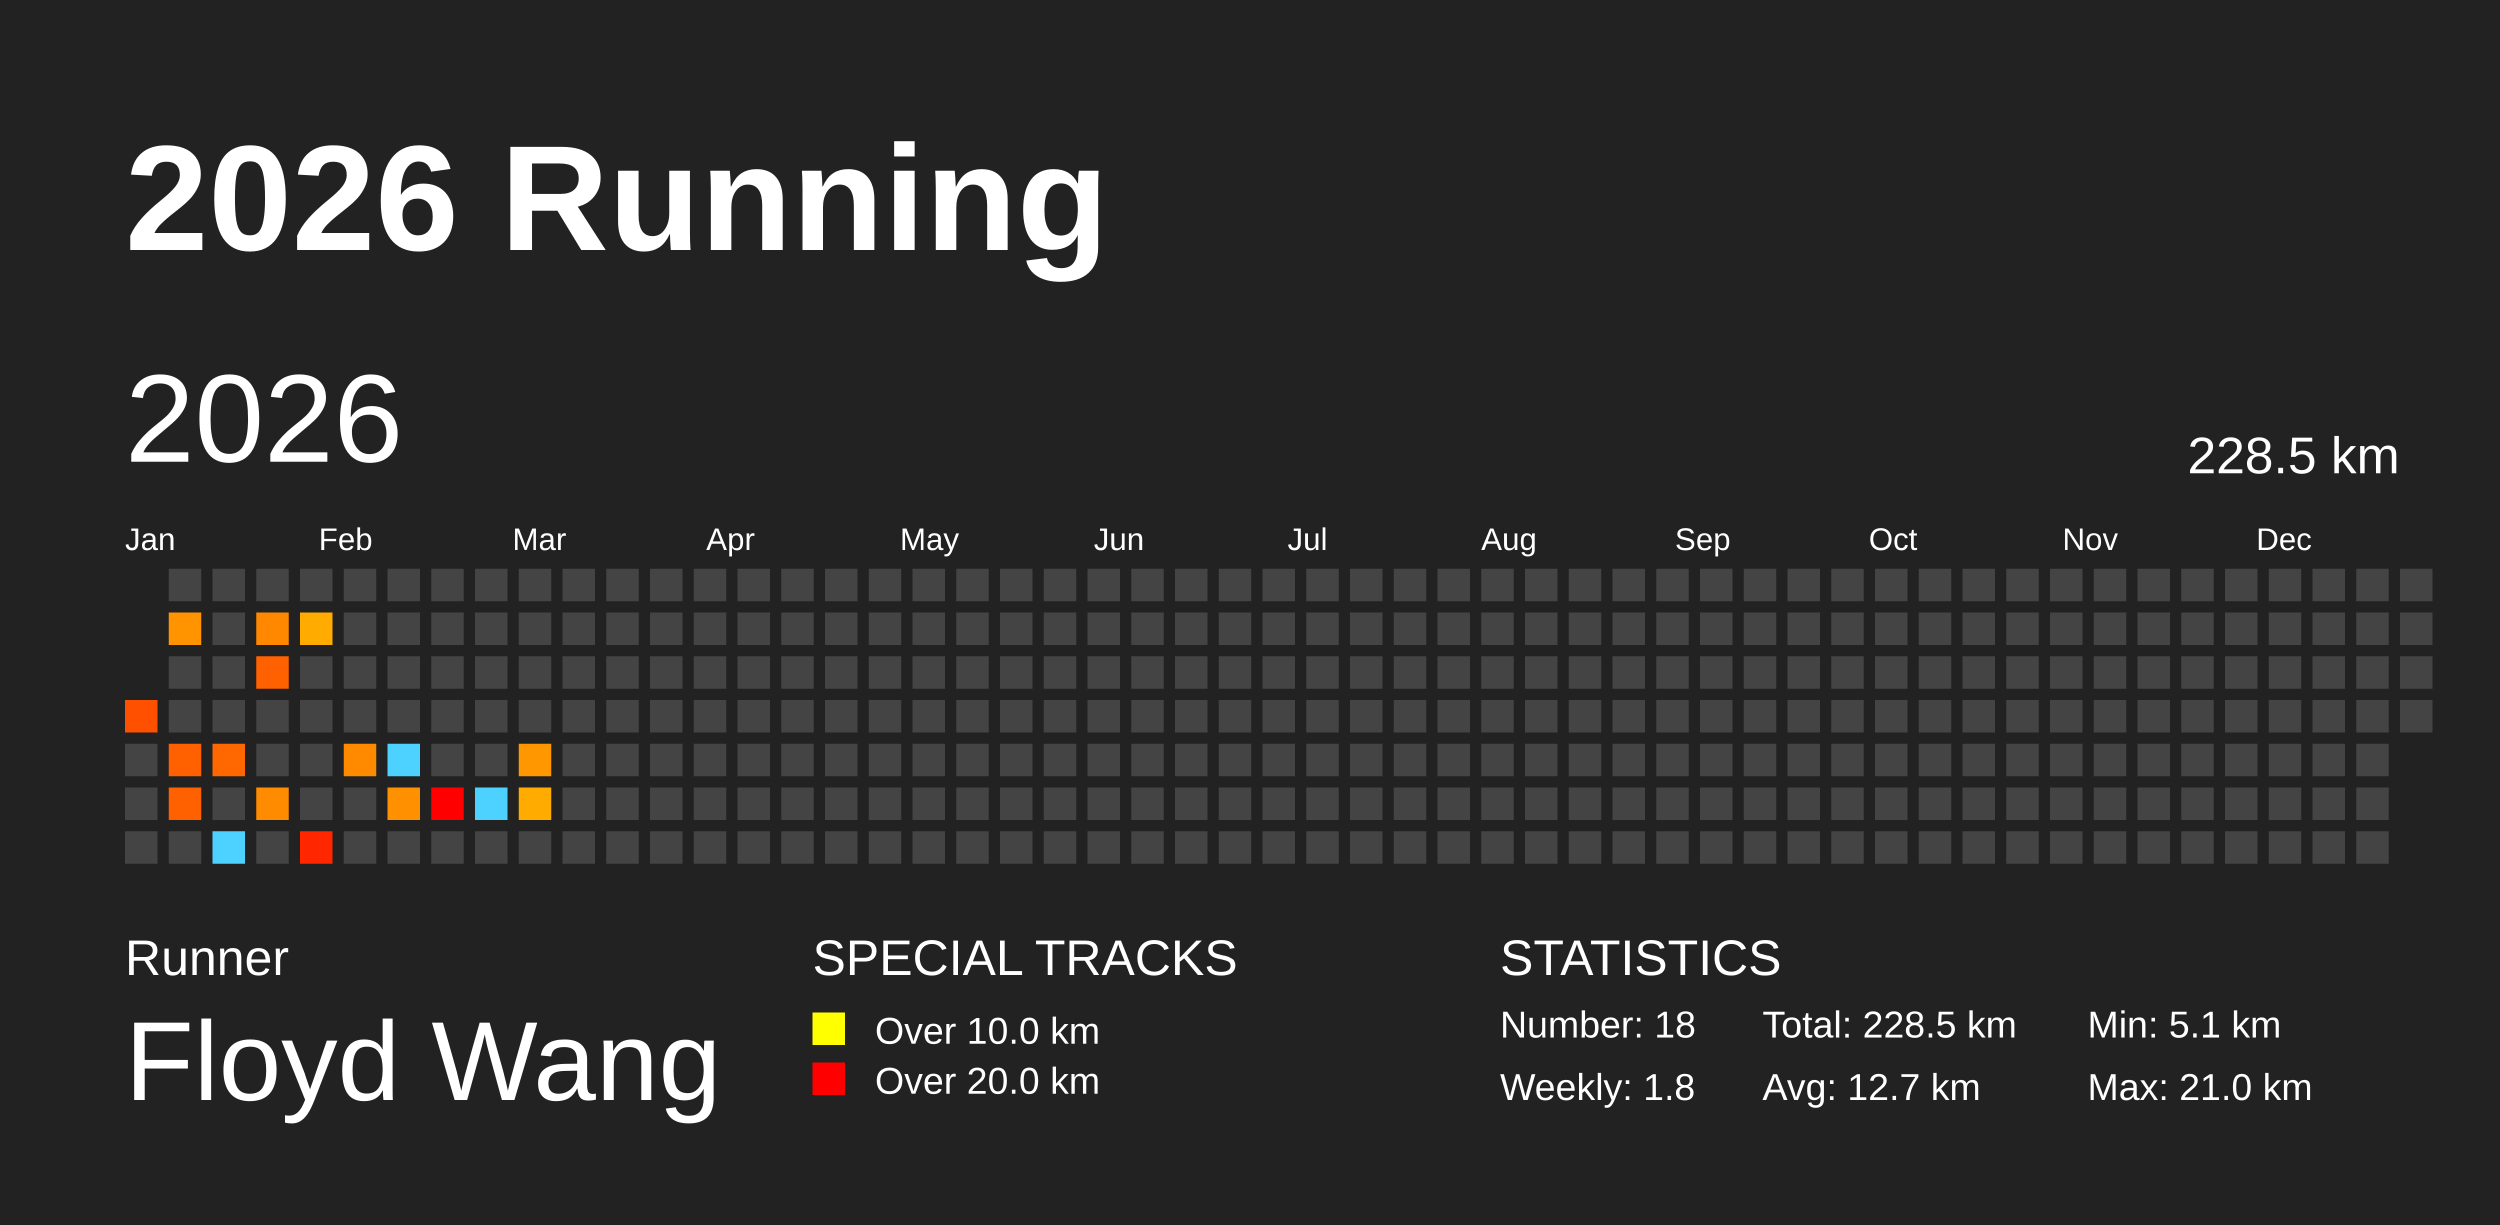
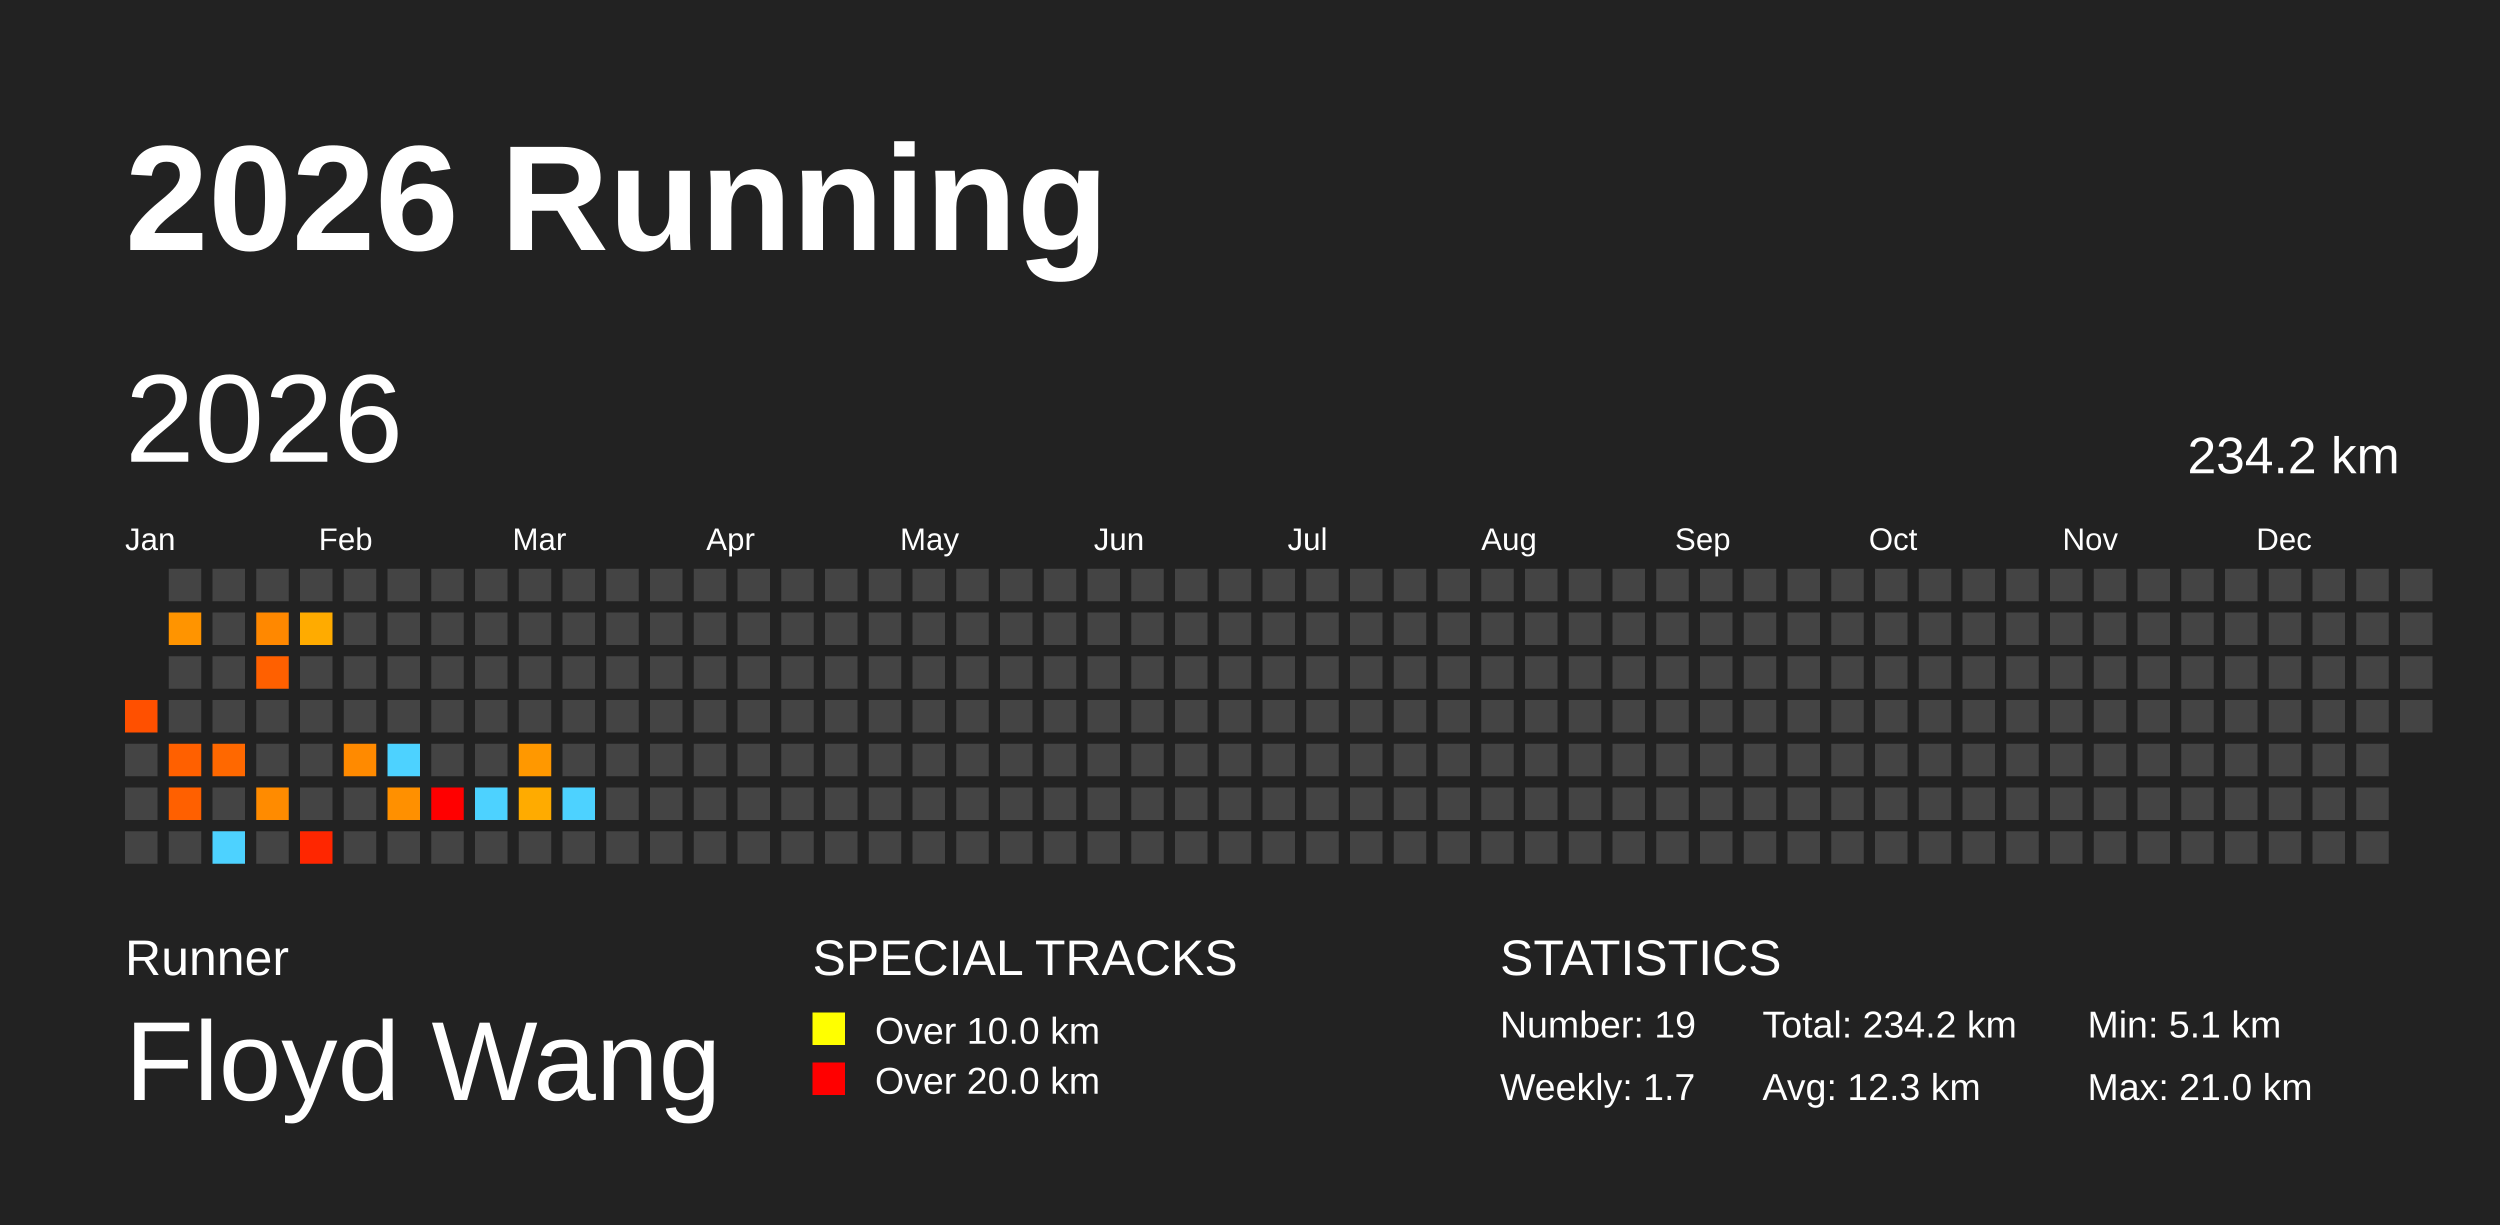
<svg xmlns="http://www.w3.org/2000/svg" baseProfile="full" height="98mm" version="1.1" viewBox="0,0,200,98" width="200mm">
  <defs />
  <rect fill="#222222" height="98" width="200" x="0" y="0" />
  <text fill="#FFFFFF" style="font-size:12px; font-family:Arial; font-weight:bold;" x="10" y="20">2026 Running</text>
  <text fill="#FFFFFF" style="font-size:4px; font-family:Arial" x="10" y="78">Runner</text>
  <text fill="#FFFFFF" style="font-size:9px; font-family:Arial" x="10" y="88">Floyd Wang</text>
  <text fill="#FFFFFF" style="font-size:4px; font-family:Arial" x="65" y="78">SPECIAL TRACKS</text>
  <rect fill="yellow" height="2.6" width="2.6" x="65" y="81" />
  <text fill="#FFFFFF" style="font-size:3px; font-family:Arial" x="70" y="83.5">Over 10.0 km</text>
  <rect fill="red" height="2.6" width="2.6" x="65" y="85" />
  <text fill="#FFFFFF" style="font-size:3px; font-family:Arial" x="70" y="87.5">Over 20.0 km</text>
  <text fill="#FFFFFF" style="font-size:4px; font-family:Arial" x="120" y="78">STATISTICS</text>
-   <text fill="#FFFFFF" style="font-size:3px; font-family:Arial" x="120" y="83">Number: 18</text>
-   <text fill="#FFFFFF" style="font-size:3px; font-family:Arial" x="120" y="88">Weekly: 1.8</text>
-   <text fill="#FFFFFF" style="font-size:3px; font-family:Arial" x="141" y="83">Total: 228.5 km</text>
-   <text fill="#FFFFFF" style="font-size:3px; font-family:Arial" x="141" y="88">Avg: 12.7 km</text>
+   <text fill="#FFFFFF" style="font-size:3px; font-family:Arial" x="120" y="83">Number: 19</text>
+   <text fill="#FFFFFF" style="font-size:3px; font-family:Arial" x="120" y="88">Weekly: 1.7</text>
+   <text fill="#FFFFFF" style="font-size:3px; font-family:Arial" x="141" y="83">Total: 234.2 km</text>
+   <text fill="#FFFFFF" style="font-size:3px; font-family:Arial" x="141" y="88">Avg: 12.3 km</text>
  <text fill="#FFFFFF" style="font-size:3px; font-family:Arial" x="167" y="83">Min: 5.1 km</text>
  <text fill="#FFFFFF" style="font-size:3px; font-family:Arial" x="167" y="88">Max: 21.0 km</text>
  <text dominant-baseline="hanging" fill="#FFFFFF" style="font-size:10.0px; font-family:Arial;" x="10" y="30">2026</text>
-   <text dominant-baseline="hanging" fill="#FFFFFF" style="font-size:4.125px; font-family:Arial;" x="175" y="35">228.5 km</text>
+   <text dominant-baseline="hanging" fill="#FFFFFF" style="font-size:4.125px; font-family:Arial;" x="175" y="35">234.2 km</text>
  <text fill="#FFFFFF" style="font-size:2.5px; font-family:Arial" x="10.0" y="44">Jan</text>
  <text fill="#FFFFFF" style="font-size:2.5px; font-family:Arial" x="25.5" y="44">Feb</text>
  <text fill="#FFFFFF" style="font-size:2.5px; font-family:Arial" x="41.0" y="44">Mar</text>
  <text fill="#FFFFFF" style="font-size:2.5px; font-family:Arial" x="56.5" y="44">Apr</text>
  <text fill="#FFFFFF" style="font-size:2.5px; font-family:Arial" x="72.0" y="44">May</text>
  <text fill="#FFFFFF" style="font-size:2.5px; font-family:Arial" x="87.5" y="44">Jun</text>
  <text fill="#FFFFFF" style="font-size:2.5px; font-family:Arial" x="103.0" y="44">Jul</text>
  <text fill="#FFFFFF" style="font-size:2.5px; font-family:Arial" x="118.5" y="44">Aug</text>
  <text fill="#FFFFFF" style="font-size:2.5px; font-family:Arial" x="134.0" y="44">Sep</text>
  <text fill="#FFFFFF" style="font-size:2.5px; font-family:Arial" x="149.5" y="44">Oct</text>
  <text fill="#FFFFFF" style="font-size:2.5px; font-family:Arial" x="165.0" y="44">Nov</text>
  <text fill="#FFFFFF" style="font-size:2.5px; font-family:Arial" x="180.5" y="44">Dec</text>
  <rect fill="#ff5000" height="2.6" width="2.6" x="10.0" y="56.0" />
  <rect fill="#444444" height="2.6" width="2.6" x="10.0" y="59.5" />
  <rect fill="#444444" height="2.6" width="2.6" x="10.0" y="63.0" />
  <rect fill="#444444" height="2.6" width="2.6" x="10.0" y="66.5" />
  <rect fill="#444444" height="2.6" width="2.6" x="13.5" y="45.5" />
  <rect fill="#ff9400" height="2.6" width="2.6" x="13.5" y="49.0" />
  <rect fill="#444444" height="2.6" width="2.6" x="13.5" y="52.5" />
  <rect fill="#444444" height="2.6" width="2.6" x="13.5" y="56.0" />
  <rect fill="#ff6000" height="2.6" width="2.6" x="13.5" y="59.5" />
  <rect fill="#ff6000" height="2.6" width="2.6" x="13.5" y="63.0" />
  <rect fill="#444444" height="2.6" width="2.6" x="13.5" y="66.5" />
  <rect fill="#444444" height="2.6" width="2.6" x="17.0" y="45.5" />
  <rect fill="#444444" height="2.6" width="2.6" x="17.0" y="49.0" />
  <rect fill="#444444" height="2.6" width="2.6" x="17.0" y="52.5" />
  <rect fill="#444444" height="2.6" width="2.6" x="17.0" y="56.0" />
  <rect fill="#ff6800" height="2.6" width="2.6" x="17.0" y="59.5" />
  <rect fill="#444444" height="2.6" width="2.6" x="17.0" y="63.0" />
  <rect fill="#4dd2ff" height="2.6" width="2.6" x="17.0" y="66.5" />
  <rect fill="#444444" height="2.6" width="2.6" x="20.5" y="45.5" />
  <rect fill="#ff8800" height="2.6" width="2.6" x="20.5" y="49.0" />
  <rect fill="#ff6000" height="2.6" width="2.6" x="20.5" y="52.5" />
  <rect fill="#444444" height="2.6" width="2.6" x="20.5" y="56.0" />
  <rect fill="#444444" height="2.6" width="2.6" x="20.5" y="59.5" />
  <rect fill="#ff8b00" height="2.6" width="2.6" x="20.5" y="63.0" />
  <rect fill="#444444" height="2.6" width="2.6" x="20.5" y="66.5" />
  <rect fill="#444444" height="2.6" width="2.6" x="24.0" y="45.5" />
  <rect fill="#ffab00" height="2.6" width="2.6" x="24.0" y="49.0" />
  <rect fill="#444444" height="2.6" width="2.6" x="24.0" y="52.5" />
  <rect fill="#444444" height="2.6" width="2.6" x="24.0" y="56.0" />
  <rect fill="#444444" height="2.6" width="2.6" x="24.0" y="59.5" />
  <rect fill="#444444" height="2.6" width="2.6" x="24.0" y="63.0" />
  <rect fill="#ff2600" height="2.6" width="2.6" x="24.0" y="66.5" />
  <rect fill="#444444" height="2.6" width="2.6" x="27.5" y="45.5" />
  <rect fill="#444444" height="2.6" width="2.6" x="27.5" y="49.0" />
  <rect fill="#444444" height="2.6" width="2.6" x="27.5" y="52.5" />
  <rect fill="#444444" height="2.6" width="2.6" x="27.5" y="56.0" />
  <rect fill="#ff8a00" height="2.6" width="2.6" x="27.5" y="59.5" />
  <rect fill="#444444" height="2.6" width="2.6" x="27.5" y="63.0" />
  <rect fill="#444444" height="2.6" width="2.6" x="27.5" y="66.5" />
  <rect fill="#444444" height="2.6" width="2.6" x="31.0" y="45.5" />
  <rect fill="#444444" height="2.6" width="2.6" x="31.0" y="49.0" />
  <rect fill="#444444" height="2.6" width="2.6" x="31.0" y="52.5" />
  <rect fill="#444444" height="2.6" width="2.6" x="31.0" y="56.0" />
  <rect fill="#4dd2ff" height="2.6" width="2.6" x="31.0" y="59.5" />
  <rect fill="#ff9000" height="2.6" width="2.6" x="31.0" y="63.0" />
  <rect fill="#444444" height="2.6" width="2.6" x="31.0" y="66.5" />
  <rect fill="#444444" height="2.6" width="2.6" x="34.5" y="45.5" />
  <rect fill="#444444" height="2.6" width="2.6" x="34.5" y="49.0" />
  <rect fill="#444444" height="2.6" width="2.6" x="34.5" y="52.5" />
  <rect fill="#444444" height="2.6" width="2.6" x="34.5" y="56.0" />
  <rect fill="#444444" height="2.6" width="2.6" x="34.5" y="59.5" />
  <rect fill="red" height="2.6" width="2.6" x="34.5" y="63.0" />
  <rect fill="#444444" height="2.6" width="2.6" x="34.5" y="66.5" />
  <rect fill="#444444" height="2.6" width="2.6" x="38.0" y="45.5" />
  <rect fill="#444444" height="2.6" width="2.6" x="38.0" y="49.0" />
  <rect fill="#444444" height="2.6" width="2.6" x="38.0" y="52.5" />
  <rect fill="#444444" height="2.6" width="2.6" x="38.0" y="56.0" />
  <rect fill="#444444" height="2.6" width="2.6" x="38.0" y="59.5" />
  <rect fill="#4dd2ff" height="2.6" width="2.6" x="38.0" y="63.0" />
  <rect fill="#444444" height="2.6" width="2.6" x="38.0" y="66.5" />
  <rect fill="#444444" height="2.6" width="2.6" x="41.5" y="45.5" />
  <rect fill="#444444" height="2.6" width="2.6" x="41.5" y="49.0" />
  <rect fill="#444444" height="2.6" width="2.6" x="41.5" y="52.5" />
  <rect fill="#444444" height="2.6" width="2.6" x="41.5" y="56.0" />
  <rect fill="#ff9800" height="2.6" width="2.6" x="41.5" y="59.5" />
  <rect fill="#ffab00" height="2.6" width="2.6" x="41.5" y="63.0" />
  <rect fill="#444444" height="2.6" width="2.6" x="41.5" y="66.5" />
  <rect fill="#444444" height="2.6" width="2.6" x="45.0" y="45.5" />
  <rect fill="#444444" height="2.6" width="2.6" x="45.0" y="49.0" />
  <rect fill="#444444" height="2.6" width="2.6" x="45.0" y="52.5" />
  <rect fill="#444444" height="2.6" width="2.6" x="45.0" y="56.0" />
  <rect fill="#444444" height="2.6" width="2.6" x="45.0" y="59.5" />
-   <rect fill="#444444" height="2.6" width="2.6" x="45.0" y="63.0" />
+   <rect fill="#4dd2ff" height="2.6" width="2.6" x="45.0" y="63.0" />
  <rect fill="#444444" height="2.6" width="2.6" x="45.0" y="66.5" />
  <rect fill="#444444" height="2.6" width="2.6" x="48.5" y="45.5" />
  <rect fill="#444444" height="2.6" width="2.6" x="48.5" y="49.0" />
  <rect fill="#444444" height="2.6" width="2.6" x="48.5" y="52.5" />
  <rect fill="#444444" height="2.6" width="2.6" x="48.5" y="56.0" />
  <rect fill="#444444" height="2.6" width="2.6" x="48.5" y="59.5" />
  <rect fill="#444444" height="2.6" width="2.6" x="48.5" y="63.0" />
  <rect fill="#444444" height="2.6" width="2.6" x="48.5" y="66.5" />
  <rect fill="#444444" height="2.6" width="2.6" x="52.0" y="45.5" />
  <rect fill="#444444" height="2.6" width="2.6" x="52.0" y="49.0" />
  <rect fill="#444444" height="2.6" width="2.6" x="52.0" y="52.5" />
  <rect fill="#444444" height="2.6" width="2.6" x="52.0" y="56.0" />
  <rect fill="#444444" height="2.6" width="2.6" x="52.0" y="59.5" />
  <rect fill="#444444" height="2.6" width="2.6" x="52.0" y="63.0" />
  <rect fill="#444444" height="2.6" width="2.6" x="52.0" y="66.5" />
  <rect fill="#444444" height="2.6" width="2.6" x="55.5" y="45.5" />
  <rect fill="#444444" height="2.6" width="2.6" x="55.5" y="49.0" />
  <rect fill="#444444" height="2.6" width="2.6" x="55.5" y="52.5" />
  <rect fill="#444444" height="2.6" width="2.6" x="55.5" y="56.0" />
  <rect fill="#444444" height="2.6" width="2.6" x="55.5" y="59.5" />
  <rect fill="#444444" height="2.6" width="2.6" x="55.5" y="63.0" />
  <rect fill="#444444" height="2.6" width="2.6" x="55.5" y="66.5" />
  <rect fill="#444444" height="2.6" width="2.6" x="59.0" y="45.5" />
  <rect fill="#444444" height="2.6" width="2.6" x="59.0" y="49.0" />
  <rect fill="#444444" height="2.6" width="2.6" x="59.0" y="52.5" />
  <rect fill="#444444" height="2.6" width="2.6" x="59.0" y="56.0" />
  <rect fill="#444444" height="2.6" width="2.6" x="59.0" y="59.5" />
  <rect fill="#444444" height="2.6" width="2.6" x="59.0" y="63.0" />
  <rect fill="#444444" height="2.6" width="2.6" x="59.0" y="66.5" />
  <rect fill="#444444" height="2.6" width="2.6" x="62.5" y="45.5" />
  <rect fill="#444444" height="2.6" width="2.6" x="62.5" y="49.0" />
  <rect fill="#444444" height="2.6" width="2.6" x="62.5" y="52.5" />
  <rect fill="#444444" height="2.6" width="2.6" x="62.5" y="56.0" />
  <rect fill="#444444" height="2.6" width="2.6" x="62.5" y="59.5" />
  <rect fill="#444444" height="2.6" width="2.6" x="62.5" y="63.0" />
  <rect fill="#444444" height="2.6" width="2.6" x="62.5" y="66.5" />
  <rect fill="#444444" height="2.6" width="2.6" x="66.0" y="45.5" />
  <rect fill="#444444" height="2.6" width="2.6" x="66.0" y="49.0" />
  <rect fill="#444444" height="2.6" width="2.6" x="66.0" y="52.5" />
  <rect fill="#444444" height="2.6" width="2.6" x="66.0" y="56.0" />
  <rect fill="#444444" height="2.6" width="2.6" x="66.0" y="59.5" />
  <rect fill="#444444" height="2.6" width="2.6" x="66.0" y="63.0" />
  <rect fill="#444444" height="2.6" width="2.6" x="66.0" y="66.5" />
  <rect fill="#444444" height="2.6" width="2.6" x="69.5" y="45.5" />
  <rect fill="#444444" height="2.6" width="2.6" x="69.5" y="49.0" />
  <rect fill="#444444" height="2.6" width="2.6" x="69.5" y="52.5" />
  <rect fill="#444444" height="2.6" width="2.6" x="69.5" y="56.0" />
  <rect fill="#444444" height="2.6" width="2.6" x="69.5" y="59.5" />
  <rect fill="#444444" height="2.6" width="2.6" x="69.5" y="63.0" />
  <rect fill="#444444" height="2.6" width="2.6" x="69.5" y="66.5" />
  <rect fill="#444444" height="2.6" width="2.6" x="73.0" y="45.5" />
  <rect fill="#444444" height="2.6" width="2.6" x="73.0" y="49.0" />
  <rect fill="#444444" height="2.6" width="2.6" x="73.0" y="52.5" />
  <rect fill="#444444" height="2.6" width="2.6" x="73.0" y="56.0" />
  <rect fill="#444444" height="2.6" width="2.6" x="73.0" y="59.5" />
  <rect fill="#444444" height="2.6" width="2.6" x="73.0" y="63.0" />
  <rect fill="#444444" height="2.6" width="2.6" x="73.0" y="66.5" />
  <rect fill="#444444" height="2.6" width="2.6" x="76.5" y="45.5" />
  <rect fill="#444444" height="2.6" width="2.6" x="76.5" y="49.0" />
  <rect fill="#444444" height="2.6" width="2.6" x="76.5" y="52.5" />
  <rect fill="#444444" height="2.6" width="2.6" x="76.5" y="56.0" />
  <rect fill="#444444" height="2.6" width="2.6" x="76.5" y="59.5" />
  <rect fill="#444444" height="2.6" width="2.6" x="76.5" y="63.0" />
  <rect fill="#444444" height="2.6" width="2.6" x="76.5" y="66.5" />
  <rect fill="#444444" height="2.6" width="2.6" x="80.0" y="45.5" />
  <rect fill="#444444" height="2.6" width="2.6" x="80.0" y="49.0" />
  <rect fill="#444444" height="2.6" width="2.6" x="80.0" y="52.5" />
  <rect fill="#444444" height="2.6" width="2.6" x="80.0" y="56.0" />
  <rect fill="#444444" height="2.6" width="2.6" x="80.0" y="59.5" />
  <rect fill="#444444" height="2.6" width="2.6" x="80.0" y="63.0" />
  <rect fill="#444444" height="2.6" width="2.6" x="80.0" y="66.5" />
  <rect fill="#444444" height="2.6" width="2.6" x="83.5" y="45.5" />
  <rect fill="#444444" height="2.6" width="2.6" x="83.5" y="49.0" />
  <rect fill="#444444" height="2.6" width="2.6" x="83.5" y="52.5" />
  <rect fill="#444444" height="2.6" width="2.6" x="83.5" y="56.0" />
  <rect fill="#444444" height="2.6" width="2.6" x="83.5" y="59.5" />
  <rect fill="#444444" height="2.6" width="2.6" x="83.5" y="63.0" />
  <rect fill="#444444" height="2.6" width="2.6" x="83.5" y="66.5" />
  <rect fill="#444444" height="2.6" width="2.6" x="87.0" y="45.5" />
  <rect fill="#444444" height="2.6" width="2.6" x="87.0" y="49.0" />
  <rect fill="#444444" height="2.6" width="2.6" x="87.0" y="52.5" />
  <rect fill="#444444" height="2.6" width="2.6" x="87.0" y="56.0" />
  <rect fill="#444444" height="2.6" width="2.6" x="87.0" y="59.5" />
  <rect fill="#444444" height="2.6" width="2.6" x="87.0" y="63.0" />
  <rect fill="#444444" height="2.6" width="2.6" x="87.0" y="66.5" />
  <rect fill="#444444" height="2.6" width="2.6" x="90.5" y="45.5" />
  <rect fill="#444444" height="2.6" width="2.6" x="90.5" y="49.0" />
  <rect fill="#444444" height="2.6" width="2.6" x="90.5" y="52.5" />
  <rect fill="#444444" height="2.6" width="2.6" x="90.5" y="56.0" />
  <rect fill="#444444" height="2.6" width="2.6" x="90.5" y="59.5" />
  <rect fill="#444444" height="2.6" width="2.6" x="90.5" y="63.0" />
  <rect fill="#444444" height="2.6" width="2.6" x="90.5" y="66.5" />
  <rect fill="#444444" height="2.6" width="2.6" x="94.0" y="45.5" />
  <rect fill="#444444" height="2.6" width="2.6" x="94.0" y="49.0" />
  <rect fill="#444444" height="2.6" width="2.6" x="94.0" y="52.5" />
  <rect fill="#444444" height="2.6" width="2.6" x="94.0" y="56.0" />
  <rect fill="#444444" height="2.6" width="2.6" x="94.0" y="59.5" />
  <rect fill="#444444" height="2.6" width="2.6" x="94.0" y="63.0" />
  <rect fill="#444444" height="2.6" width="2.6" x="94.0" y="66.5" />
  <rect fill="#444444" height="2.6" width="2.6" x="97.5" y="45.5" />
  <rect fill="#444444" height="2.6" width="2.6" x="97.5" y="49.0" />
  <rect fill="#444444" height="2.6" width="2.6" x="97.5" y="52.5" />
  <rect fill="#444444" height="2.6" width="2.6" x="97.5" y="56.0" />
  <rect fill="#444444" height="2.6" width="2.6" x="97.5" y="59.5" />
  <rect fill="#444444" height="2.6" width="2.6" x="97.5" y="63.0" />
  <rect fill="#444444" height="2.6" width="2.6" x="97.5" y="66.5" />
  <rect fill="#444444" height="2.6" width="2.6" x="101.0" y="45.5" />
  <rect fill="#444444" height="2.6" width="2.6" x="101.0" y="49.0" />
  <rect fill="#444444" height="2.6" width="2.6" x="101.0" y="52.5" />
  <rect fill="#444444" height="2.6" width="2.6" x="101.0" y="56.0" />
  <rect fill="#444444" height="2.6" width="2.6" x="101.0" y="59.5" />
  <rect fill="#444444" height="2.6" width="2.6" x="101.0" y="63.0" />
  <rect fill="#444444" height="2.6" width="2.6" x="101.0" y="66.5" />
  <rect fill="#444444" height="2.6" width="2.6" x="104.5" y="45.5" />
  <rect fill="#444444" height="2.6" width="2.6" x="104.5" y="49.0" />
  <rect fill="#444444" height="2.6" width="2.6" x="104.5" y="52.5" />
  <rect fill="#444444" height="2.6" width="2.6" x="104.5" y="56.0" />
  <rect fill="#444444" height="2.6" width="2.6" x="104.5" y="59.5" />
  <rect fill="#444444" height="2.6" width="2.6" x="104.5" y="63.0" />
  <rect fill="#444444" height="2.6" width="2.6" x="104.5" y="66.5" />
  <rect fill="#444444" height="2.6" width="2.6" x="108.0" y="45.5" />
  <rect fill="#444444" height="2.6" width="2.6" x="108.0" y="49.0" />
  <rect fill="#444444" height="2.6" width="2.6" x="108.0" y="52.5" />
  <rect fill="#444444" height="2.6" width="2.6" x="108.0" y="56.0" />
  <rect fill="#444444" height="2.6" width="2.6" x="108.0" y="59.5" />
  <rect fill="#444444" height="2.6" width="2.6" x="108.0" y="63.0" />
  <rect fill="#444444" height="2.6" width="2.6" x="108.0" y="66.5" />
  <rect fill="#444444" height="2.6" width="2.6" x="111.5" y="45.5" />
  <rect fill="#444444" height="2.6" width="2.6" x="111.5" y="49.0" />
  <rect fill="#444444" height="2.6" width="2.6" x="111.5" y="52.5" />
  <rect fill="#444444" height="2.6" width="2.6" x="111.5" y="56.0" />
  <rect fill="#444444" height="2.6" width="2.6" x="111.5" y="59.5" />
  <rect fill="#444444" height="2.6" width="2.6" x="111.5" y="63.0" />
  <rect fill="#444444" height="2.6" width="2.6" x="111.5" y="66.5" />
  <rect fill="#444444" height="2.6" width="2.6" x="115.0" y="45.5" />
  <rect fill="#444444" height="2.6" width="2.6" x="115.0" y="49.0" />
  <rect fill="#444444" height="2.6" width="2.6" x="115.0" y="52.5" />
  <rect fill="#444444" height="2.6" width="2.6" x="115.0" y="56.0" />
  <rect fill="#444444" height="2.6" width="2.6" x="115.0" y="59.5" />
  <rect fill="#444444" height="2.6" width="2.6" x="115.0" y="63.0" />
  <rect fill="#444444" height="2.6" width="2.6" x="115.0" y="66.5" />
  <rect fill="#444444" height="2.6" width="2.6" x="118.5" y="45.5" />
  <rect fill="#444444" height="2.6" width="2.6" x="118.5" y="49.0" />
  <rect fill="#444444" height="2.6" width="2.6" x="118.5" y="52.5" />
  <rect fill="#444444" height="2.6" width="2.6" x="118.5" y="56.0" />
  <rect fill="#444444" height="2.6" width="2.6" x="118.5" y="59.5" />
  <rect fill="#444444" height="2.6" width="2.6" x="118.5" y="63.0" />
  <rect fill="#444444" height="2.6" width="2.6" x="118.5" y="66.5" />
  <rect fill="#444444" height="2.6" width="2.6" x="122.0" y="45.5" />
  <rect fill="#444444" height="2.6" width="2.6" x="122.0" y="49.0" />
  <rect fill="#444444" height="2.6" width="2.6" x="122.0" y="52.5" />
  <rect fill="#444444" height="2.6" width="2.6" x="122.0" y="56.0" />
  <rect fill="#444444" height="2.6" width="2.6" x="122.0" y="59.5" />
  <rect fill="#444444" height="2.6" width="2.6" x="122.0" y="63.0" />
  <rect fill="#444444" height="2.6" width="2.6" x="122.0" y="66.5" />
  <rect fill="#444444" height="2.6" width="2.6" x="125.5" y="45.5" />
  <rect fill="#444444" height="2.6" width="2.6" x="125.5" y="49.0" />
  <rect fill="#444444" height="2.6" width="2.6" x="125.5" y="52.5" />
  <rect fill="#444444" height="2.6" width="2.6" x="125.5" y="56.0" />
  <rect fill="#444444" height="2.6" width="2.6" x="125.5" y="59.5" />
  <rect fill="#444444" height="2.6" width="2.6" x="125.5" y="63.0" />
  <rect fill="#444444" height="2.6" width="2.6" x="125.5" y="66.5" />
  <rect fill="#444444" height="2.6" width="2.6" x="129.0" y="45.5" />
  <rect fill="#444444" height="2.6" width="2.6" x="129.0" y="49.0" />
  <rect fill="#444444" height="2.6" width="2.6" x="129.0" y="52.5" />
  <rect fill="#444444" height="2.6" width="2.6" x="129.0" y="56.0" />
  <rect fill="#444444" height="2.6" width="2.6" x="129.0" y="59.5" />
  <rect fill="#444444" height="2.6" width="2.6" x="129.0" y="63.0" />
  <rect fill="#444444" height="2.6" width="2.6" x="129.0" y="66.5" />
  <rect fill="#444444" height="2.6" width="2.6" x="132.5" y="45.5" />
  <rect fill="#444444" height="2.6" width="2.6" x="132.5" y="49.0" />
  <rect fill="#444444" height="2.6" width="2.6" x="132.5" y="52.5" />
  <rect fill="#444444" height="2.6" width="2.6" x="132.5" y="56.0" />
  <rect fill="#444444" height="2.6" width="2.6" x="132.5" y="59.5" />
  <rect fill="#444444" height="2.6" width="2.6" x="132.5" y="63.0" />
  <rect fill="#444444" height="2.6" width="2.6" x="132.5" y="66.5" />
  <rect fill="#444444" height="2.6" width="2.6" x="136.0" y="45.5" />
  <rect fill="#444444" height="2.6" width="2.6" x="136.0" y="49.0" />
  <rect fill="#444444" height="2.6" width="2.6" x="136.0" y="52.5" />
  <rect fill="#444444" height="2.6" width="2.6" x="136.0" y="56.0" />
  <rect fill="#444444" height="2.6" width="2.6" x="136.0" y="59.5" />
  <rect fill="#444444" height="2.6" width="2.6" x="136.0" y="63.0" />
  <rect fill="#444444" height="2.6" width="2.6" x="136.0" y="66.5" />
  <rect fill="#444444" height="2.6" width="2.6" x="139.5" y="45.5" />
  <rect fill="#444444" height="2.6" width="2.6" x="139.5" y="49.0" />
  <rect fill="#444444" height="2.6" width="2.6" x="139.5" y="52.5" />
  <rect fill="#444444" height="2.6" width="2.6" x="139.5" y="56.0" />
  <rect fill="#444444" height="2.6" width="2.6" x="139.5" y="59.5" />
  <rect fill="#444444" height="2.6" width="2.6" x="139.5" y="63.0" />
  <rect fill="#444444" height="2.6" width="2.6" x="139.5" y="66.5" />
  <rect fill="#444444" height="2.6" width="2.6" x="143.0" y="45.5" />
  <rect fill="#444444" height="2.6" width="2.6" x="143.0" y="49.0" />
  <rect fill="#444444" height="2.6" width="2.6" x="143.0" y="52.5" />
  <rect fill="#444444" height="2.6" width="2.6" x="143.0" y="56.0" />
  <rect fill="#444444" height="2.6" width="2.6" x="143.0" y="59.5" />
  <rect fill="#444444" height="2.6" width="2.6" x="143.0" y="63.0" />
  <rect fill="#444444" height="2.6" width="2.6" x="143.0" y="66.5" />
  <rect fill="#444444" height="2.6" width="2.6" x="146.5" y="45.5" />
  <rect fill="#444444" height="2.6" width="2.6" x="146.5" y="49.0" />
  <rect fill="#444444" height="2.6" width="2.6" x="146.5" y="52.5" />
  <rect fill="#444444" height="2.6" width="2.6" x="146.5" y="56.0" />
  <rect fill="#444444" height="2.6" width="2.6" x="146.5" y="59.5" />
  <rect fill="#444444" height="2.6" width="2.6" x="146.5" y="63.0" />
  <rect fill="#444444" height="2.6" width="2.6" x="146.5" y="66.5" />
  <rect fill="#444444" height="2.6" width="2.6" x="150.0" y="45.5" />
  <rect fill="#444444" height="2.6" width="2.6" x="150.0" y="49.0" />
  <rect fill="#444444" height="2.6" width="2.6" x="150.0" y="52.5" />
  <rect fill="#444444" height="2.6" width="2.6" x="150.0" y="56.0" />
  <rect fill="#444444" height="2.6" width="2.6" x="150.0" y="59.5" />
  <rect fill="#444444" height="2.6" width="2.6" x="150.0" y="63.0" />
  <rect fill="#444444" height="2.6" width="2.6" x="150.0" y="66.5" />
  <rect fill="#444444" height="2.6" width="2.6" x="153.5" y="45.5" />
  <rect fill="#444444" height="2.6" width="2.6" x="153.5" y="49.0" />
  <rect fill="#444444" height="2.6" width="2.6" x="153.5" y="52.5" />
  <rect fill="#444444" height="2.6" width="2.6" x="153.5" y="56.0" />
  <rect fill="#444444" height="2.6" width="2.6" x="153.5" y="59.5" />
  <rect fill="#444444" height="2.6" width="2.6" x="153.5" y="63.0" />
  <rect fill="#444444" height="2.6" width="2.6" x="153.5" y="66.5" />
  <rect fill="#444444" height="2.6" width="2.6" x="157.0" y="45.5" />
  <rect fill="#444444" height="2.6" width="2.6" x="157.0" y="49.0" />
  <rect fill="#444444" height="2.6" width="2.6" x="157.0" y="52.5" />
  <rect fill="#444444" height="2.6" width="2.6" x="157.0" y="56.0" />
  <rect fill="#444444" height="2.6" width="2.6" x="157.0" y="59.5" />
  <rect fill="#444444" height="2.6" width="2.6" x="157.0" y="63.0" />
  <rect fill="#444444" height="2.6" width="2.6" x="157.0" y="66.5" />
  <rect fill="#444444" height="2.6" width="2.6" x="160.5" y="45.5" />
  <rect fill="#444444" height="2.6" width="2.6" x="160.5" y="49.0" />
  <rect fill="#444444" height="2.6" width="2.6" x="160.5" y="52.5" />
  <rect fill="#444444" height="2.6" width="2.6" x="160.5" y="56.0" />
  <rect fill="#444444" height="2.6" width="2.6" x="160.5" y="59.5" />
  <rect fill="#444444" height="2.6" width="2.6" x="160.5" y="63.0" />
  <rect fill="#444444" height="2.6" width="2.6" x="160.5" y="66.5" />
  <rect fill="#444444" height="2.6" width="2.6" x="164.0" y="45.5" />
  <rect fill="#444444" height="2.6" width="2.6" x="164.0" y="49.0" />
  <rect fill="#444444" height="2.6" width="2.6" x="164.0" y="52.5" />
  <rect fill="#444444" height="2.6" width="2.6" x="164.0" y="56.0" />
  <rect fill="#444444" height="2.6" width="2.6" x="164.0" y="59.5" />
  <rect fill="#444444" height="2.6" width="2.6" x="164.0" y="63.0" />
  <rect fill="#444444" height="2.6" width="2.6" x="164.0" y="66.5" />
  <rect fill="#444444" height="2.6" width="2.6" x="167.5" y="45.5" />
  <rect fill="#444444" height="2.6" width="2.6" x="167.5" y="49.0" />
  <rect fill="#444444" height="2.6" width="2.6" x="167.5" y="52.5" />
  <rect fill="#444444" height="2.6" width="2.6" x="167.5" y="56.0" />
  <rect fill="#444444" height="2.6" width="2.6" x="167.5" y="59.5" />
  <rect fill="#444444" height="2.6" width="2.6" x="167.5" y="63.0" />
  <rect fill="#444444" height="2.6" width="2.6" x="167.5" y="66.5" />
  <rect fill="#444444" height="2.6" width="2.6" x="171.0" y="45.5" />
  <rect fill="#444444" height="2.6" width="2.6" x="171.0" y="49.0" />
  <rect fill="#444444" height="2.6" width="2.6" x="171.0" y="52.5" />
  <rect fill="#444444" height="2.6" width="2.6" x="171.0" y="56.0" />
  <rect fill="#444444" height="2.6" width="2.6" x="171.0" y="59.5" />
  <rect fill="#444444" height="2.6" width="2.6" x="171.0" y="63.0" />
  <rect fill="#444444" height="2.6" width="2.6" x="171.0" y="66.5" />
  <rect fill="#444444" height="2.6" width="2.6" x="174.5" y="45.5" />
  <rect fill="#444444" height="2.6" width="2.6" x="174.5" y="49.0" />
  <rect fill="#444444" height="2.6" width="2.6" x="174.5" y="52.5" />
  <rect fill="#444444" height="2.6" width="2.6" x="174.5" y="56.0" />
  <rect fill="#444444" height="2.6" width="2.6" x="174.5" y="59.5" />
  <rect fill="#444444" height="2.6" width="2.6" x="174.5" y="63.0" />
  <rect fill="#444444" height="2.6" width="2.6" x="174.5" y="66.5" />
  <rect fill="#444444" height="2.6" width="2.6" x="178.0" y="45.5" />
  <rect fill="#444444" height="2.6" width="2.6" x="178.0" y="49.0" />
  <rect fill="#444444" height="2.6" width="2.6" x="178.0" y="52.5" />
  <rect fill="#444444" height="2.6" width="2.6" x="178.0" y="56.0" />
  <rect fill="#444444" height="2.6" width="2.6" x="178.0" y="59.5" />
  <rect fill="#444444" height="2.6" width="2.6" x="178.0" y="63.0" />
  <rect fill="#444444" height="2.6" width="2.6" x="178.0" y="66.5" />
  <rect fill="#444444" height="2.6" width="2.6" x="181.5" y="45.5" />
  <rect fill="#444444" height="2.6" width="2.6" x="181.5" y="49.0" />
  <rect fill="#444444" height="2.6" width="2.6" x="181.5" y="52.5" />
  <rect fill="#444444" height="2.6" width="2.6" x="181.5" y="56.0" />
  <rect fill="#444444" height="2.6" width="2.6" x="181.5" y="59.5" />
  <rect fill="#444444" height="2.6" width="2.6" x="181.5" y="63.0" />
  <rect fill="#444444" height="2.6" width="2.6" x="181.5" y="66.5" />
  <rect fill="#444444" height="2.6" width="2.6" x="185.0" y="45.5" />
  <rect fill="#444444" height="2.6" width="2.6" x="185.0" y="49.0" />
  <rect fill="#444444" height="2.6" width="2.6" x="185.0" y="52.5" />
  <rect fill="#444444" height="2.6" width="2.6" x="185.0" y="56.0" />
  <rect fill="#444444" height="2.6" width="2.6" x="185.0" y="59.5" />
  <rect fill="#444444" height="2.6" width="2.6" x="185.0" y="63.0" />
  <rect fill="#444444" height="2.6" width="2.6" x="185.0" y="66.5" />
  <rect fill="#444444" height="2.6" width="2.6" x="188.5" y="45.5" />
  <rect fill="#444444" height="2.6" width="2.6" x="188.5" y="49.0" />
  <rect fill="#444444" height="2.6" width="2.6" x="188.5" y="52.5" />
  <rect fill="#444444" height="2.6" width="2.6" x="188.5" y="56.0" />
  <rect fill="#444444" height="2.6" width="2.6" x="188.5" y="59.5" />
  <rect fill="#444444" height="2.6" width="2.6" x="188.5" y="63.0" />
  <rect fill="#444444" height="2.6" width="2.6" x="188.5" y="66.5" />
  <rect fill="#444444" height="2.6" width="2.6" x="192.0" y="45.5" />
  <rect fill="#444444" height="2.6" width="2.6" x="192.0" y="49.0" />
  <rect fill="#444444" height="2.6" width="2.6" x="192.0" y="52.5" />
  <rect fill="#444444" height="2.6" width="2.6" x="192.0" y="56.0" />
</svg>
